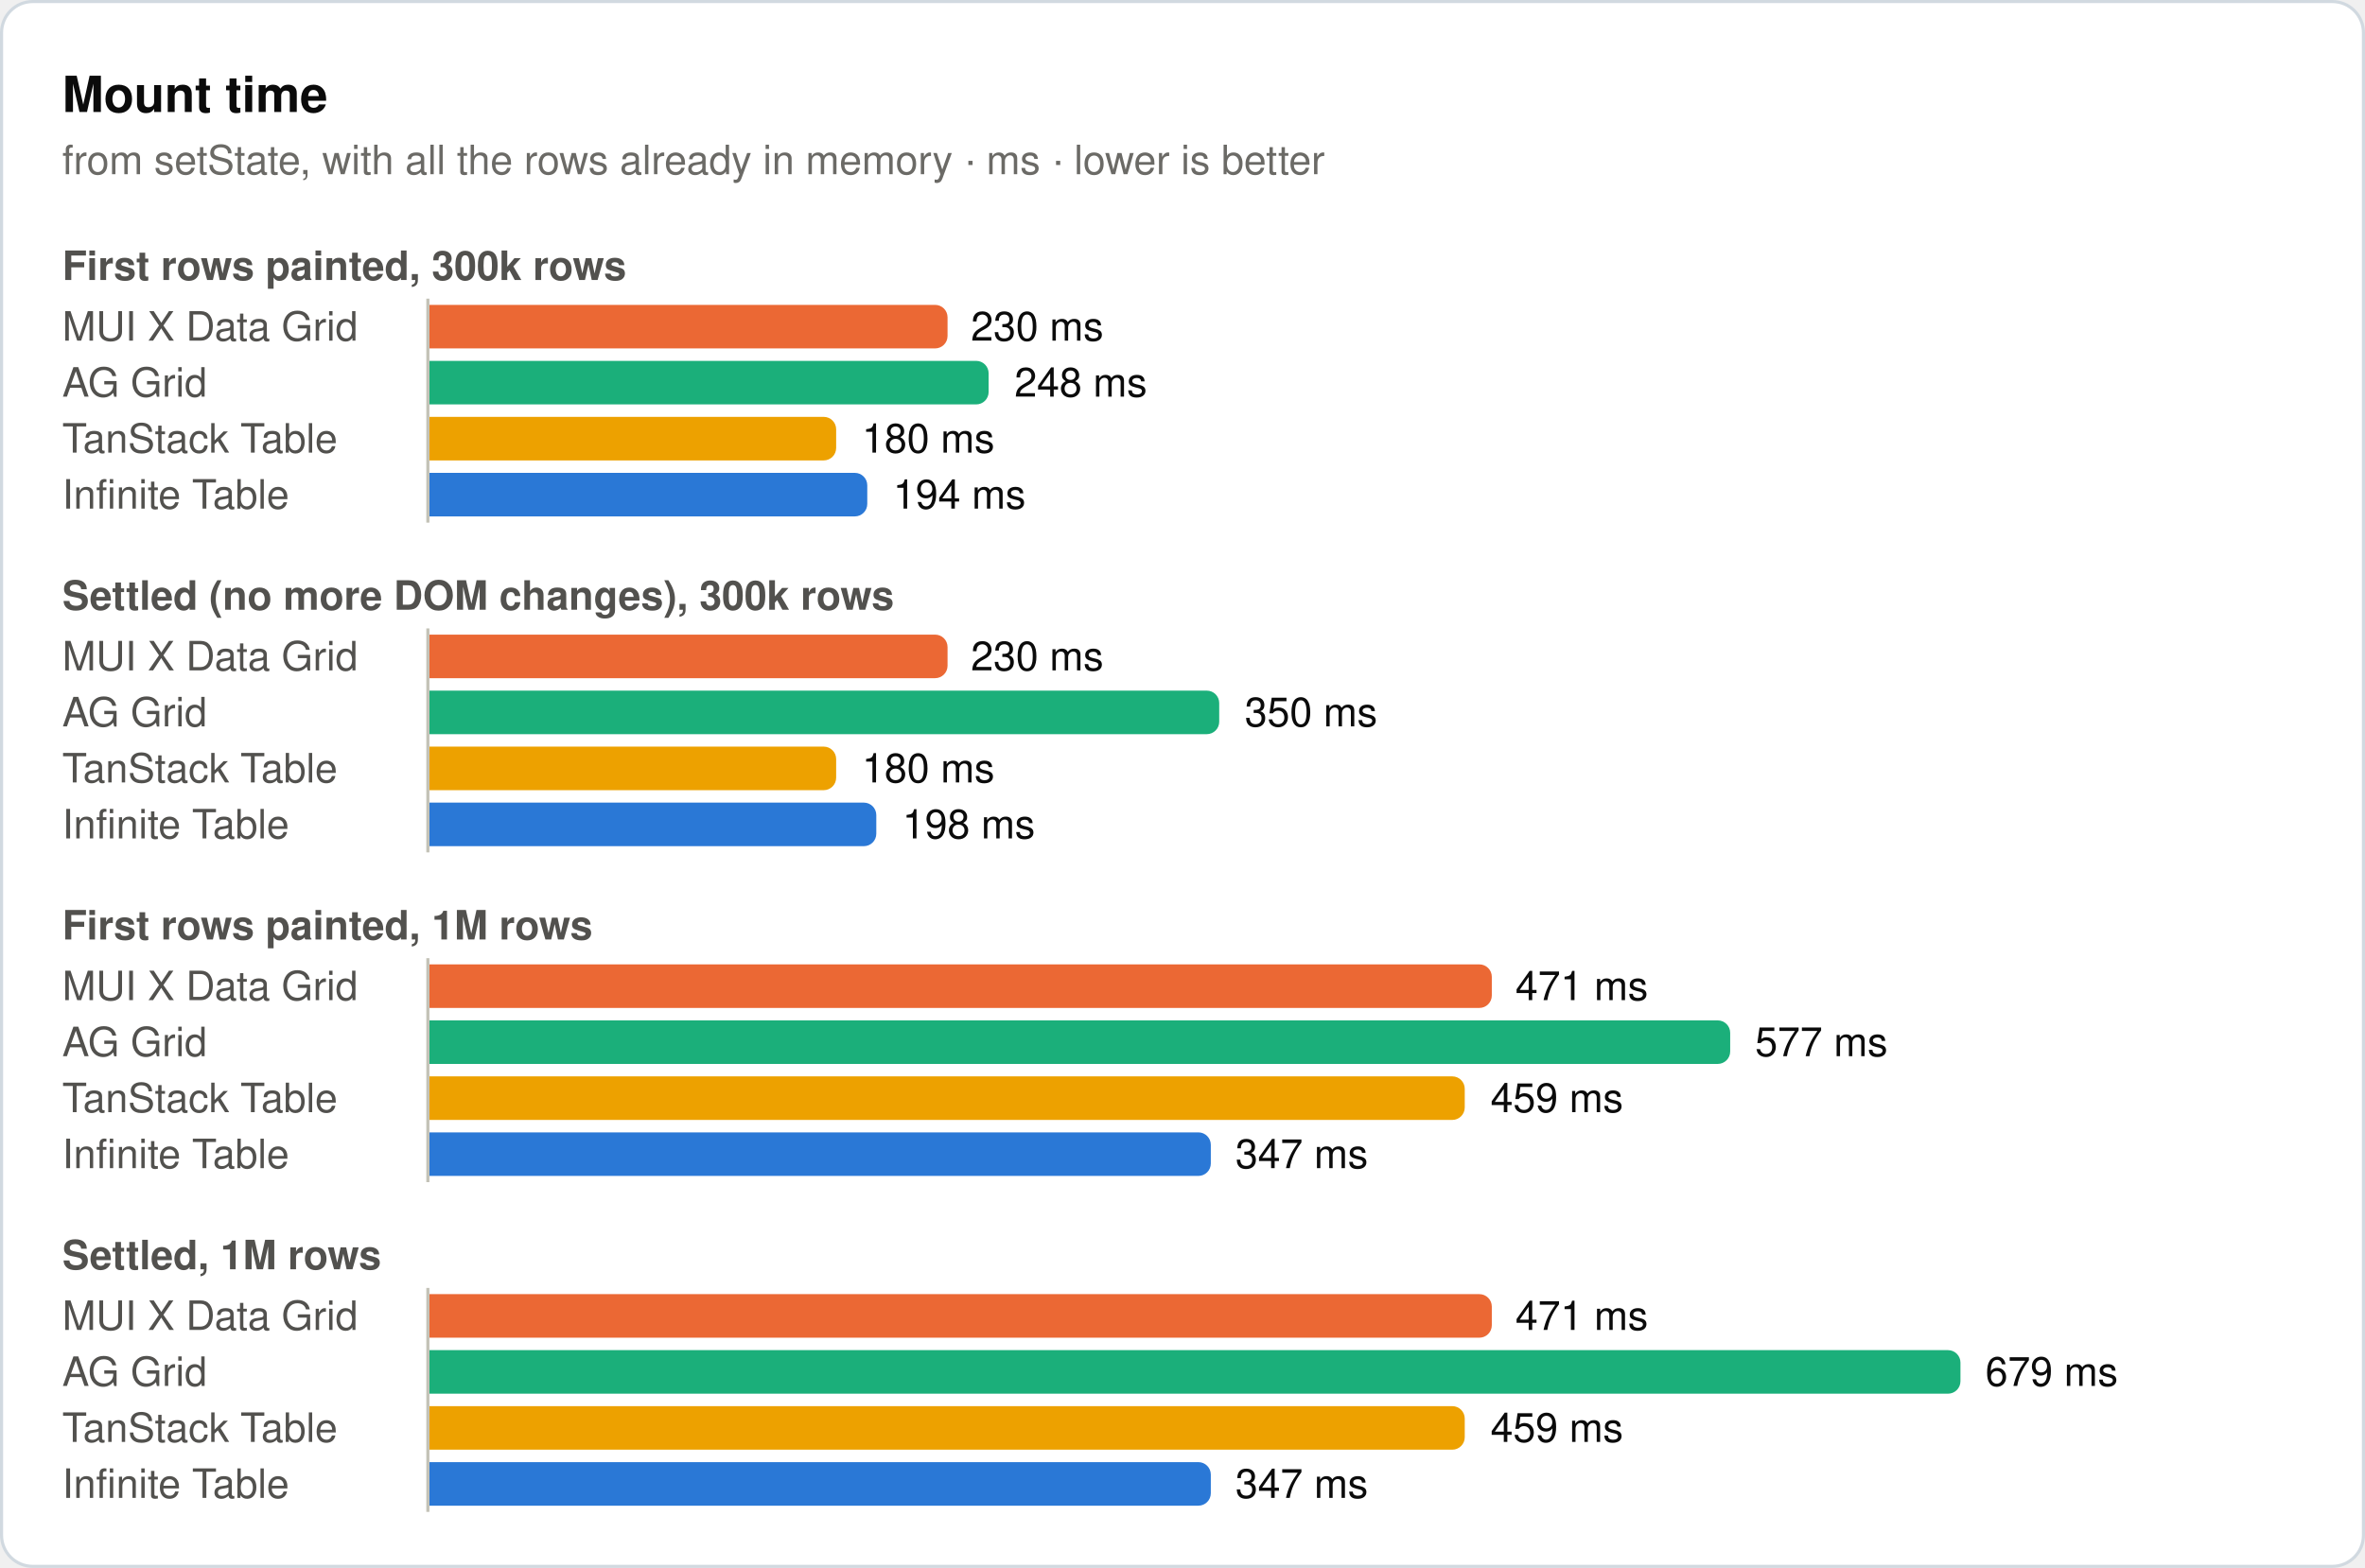
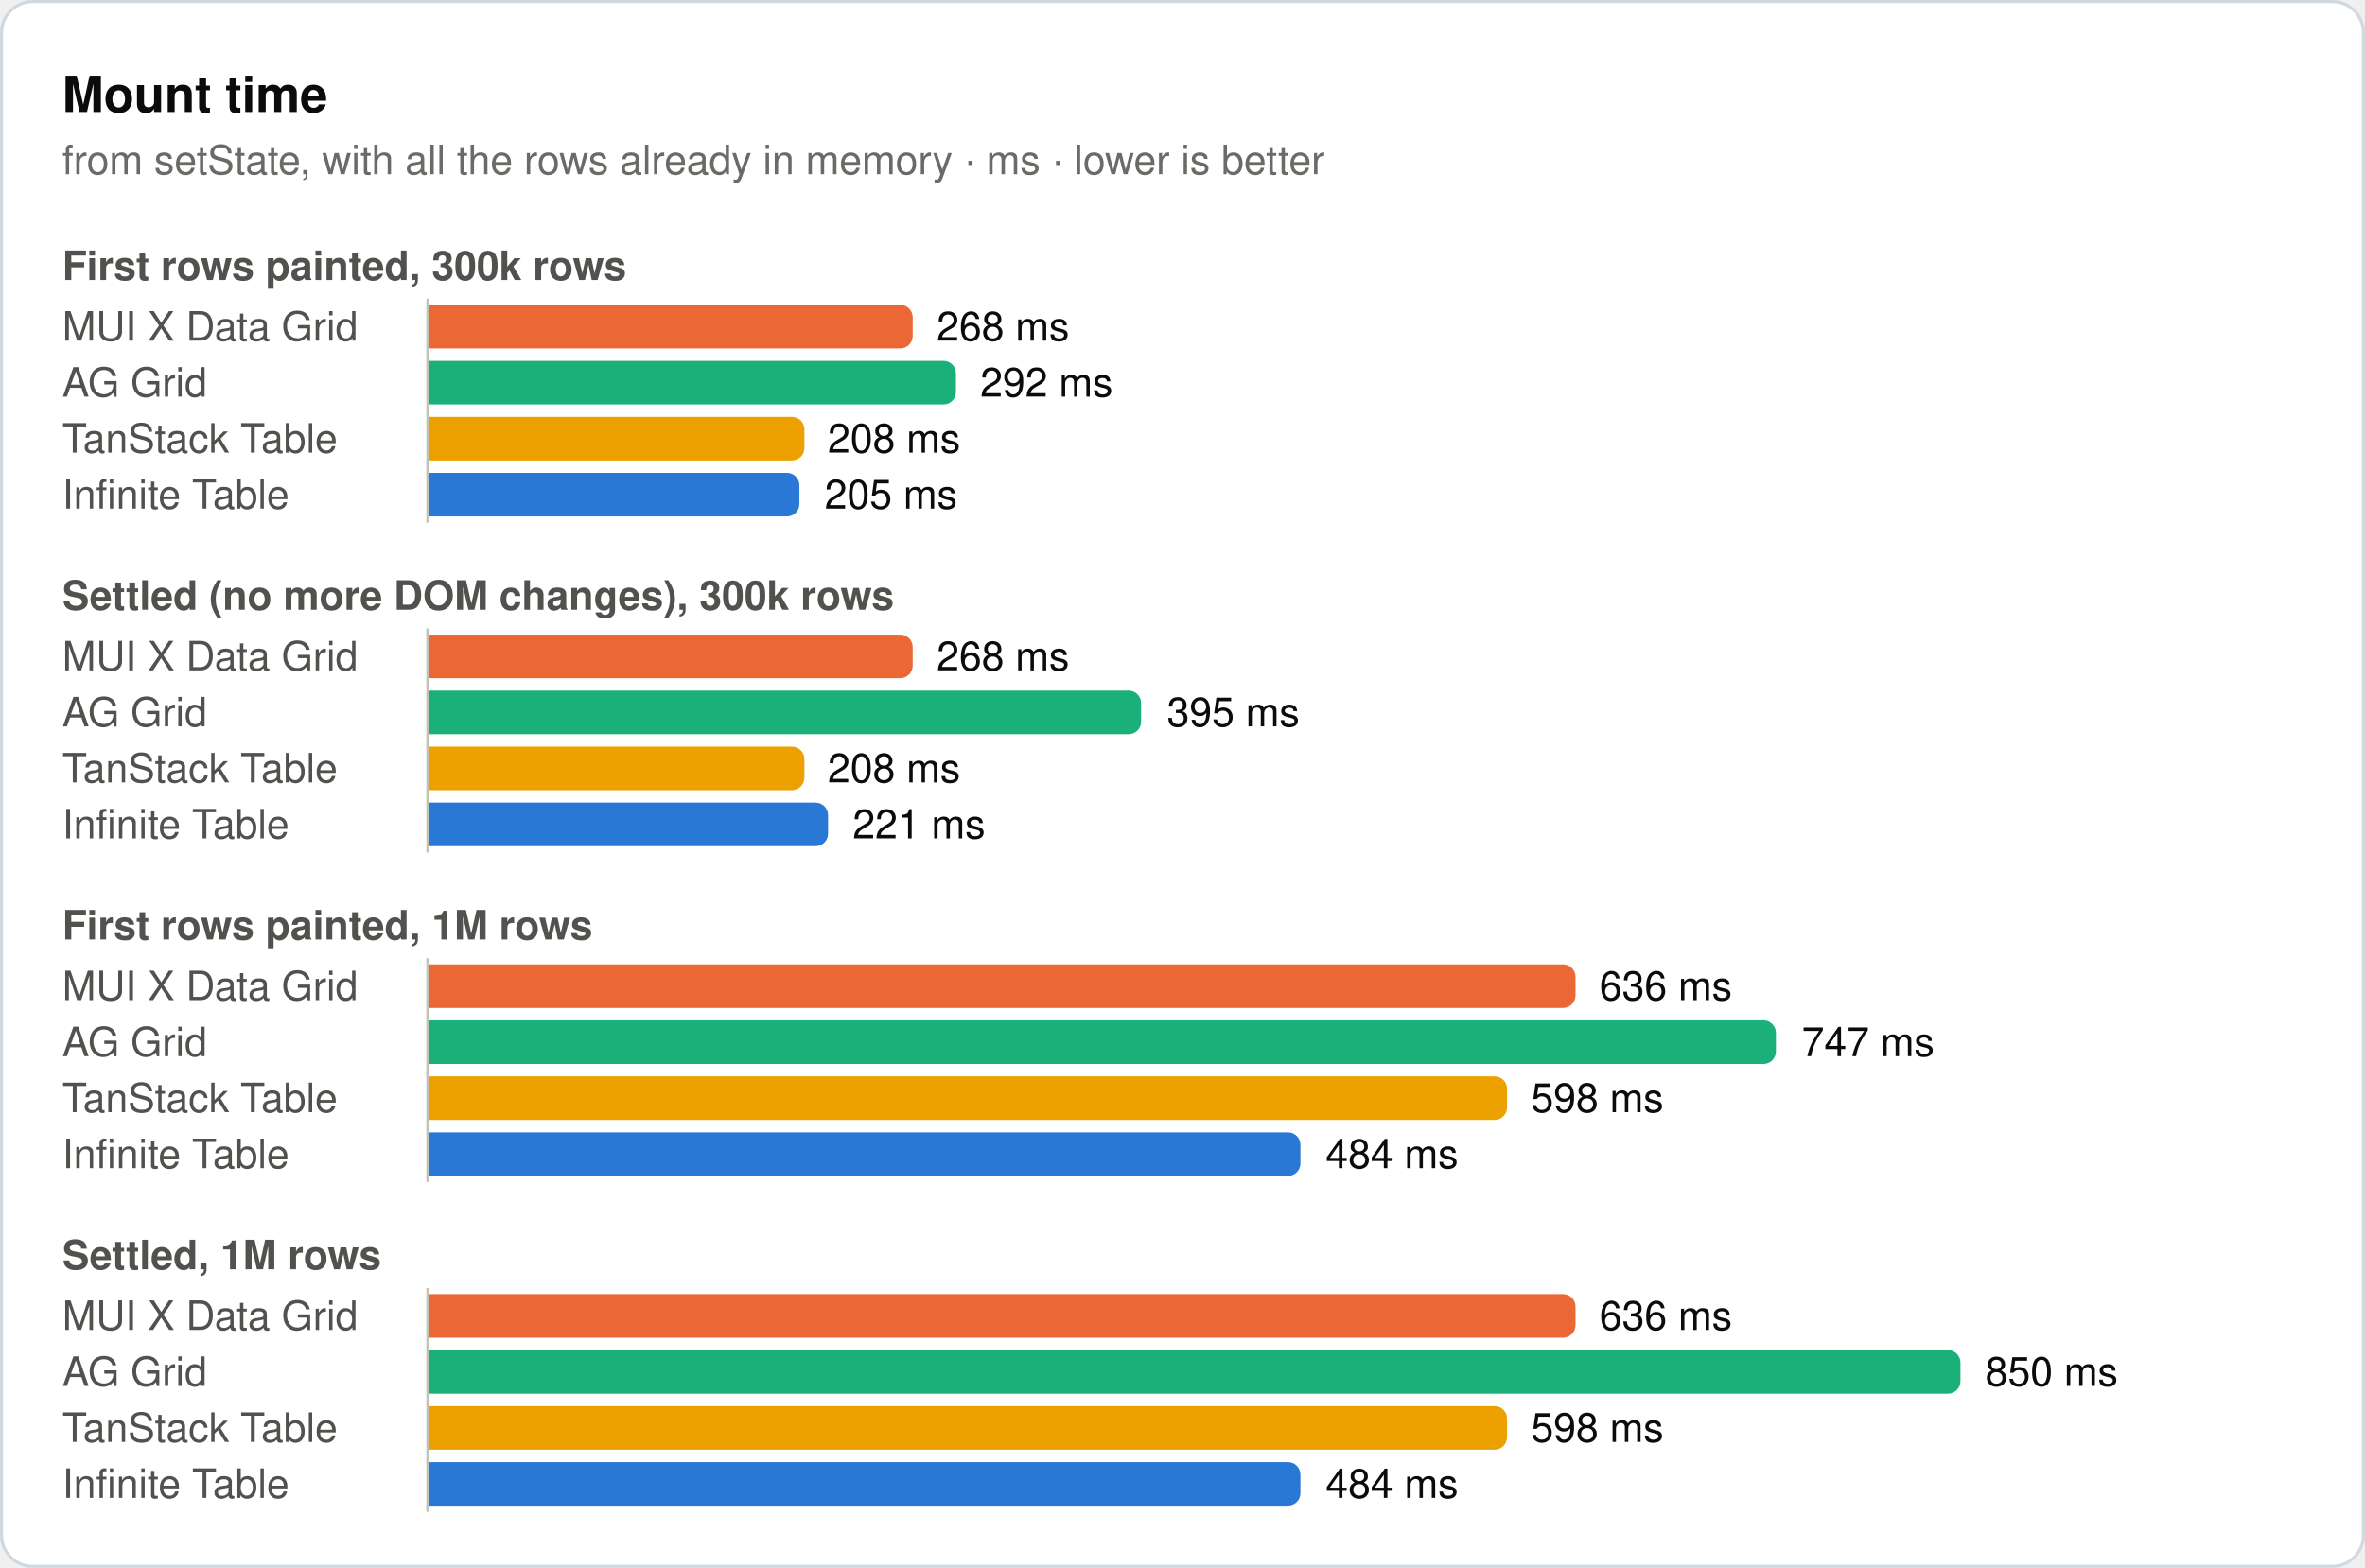
<svg xmlns="http://www.w3.org/2000/svg" width="760" height="504" viewBox="0 0 760 504" role="img">
  <rect x="0.5" y="0.5" width="759" height="503" rx="10" fill="#ffffff" stroke="#d1d9e0" />
  <text x="20" y="36" font-family="system-ui, -apple-system, 'Segoe UI', Helvetica, Arial, sans-serif" font-size="16" font-weight="600" fill="#0b0b0b">Mount time</text>
  <text x="20" y="56" font-family="system-ui, -apple-system, 'Segoe UI', Helvetica, Arial, sans-serif" font-size="13" fill="#6b6a66">from setState, with all the rows already in memory · ms · lower is better</text>
  <text x="20" y="90" font-family="system-ui, -apple-system, 'Segoe UI', Helvetica, Arial, sans-serif" font-size="13" font-weight="600" fill="#52514e">First rows painted, 300k rows</text>
  <text x="20" y="109.5" font-family="system-ui, -apple-system, 'Segoe UI', Helvetica, Arial, sans-serif" font-size="13" fill="#52514e">MUI X Data Grid</text>
-   <path d="M138,98H300.5a4,4 0 0 1 4,4V108a4,4 0 0 1 -4,4H138Z" fill="#eb6834" />
-   <text x="312" y="109.5" font-family="system-ui, -apple-system, 'Segoe UI', Helvetica, Arial, sans-serif" font-size="13" fill="#0b0b0b">230 ms</text>
+   <path d="M138,98H289.3a4,4 0 0 1 4,4V108a4,4 0 0 1 -4,4H138Z" fill="#eb6834" />
+   <text x="301" y="109.5" font-family="system-ui, -apple-system, 'Segoe UI', Helvetica, Arial, sans-serif" font-size="13" fill="#0b0b0b">268 ms</text>
  <text x="20" y="127.5" font-family="system-ui, -apple-system, 'Segoe UI', Helvetica, Arial, sans-serif" font-size="13" fill="#52514e">AG Grid</text>
-   <path d="M138,116H313.7a4,4 0 0 1 4,4V126a4,4 0 0 1 -4,4H138Z" fill="#1baf7a" />
-   <text x="326" y="127.5" font-family="system-ui, -apple-system, 'Segoe UI', Helvetica, Arial, sans-serif" font-size="13" fill="#0b0b0b">248 ms</text>
+   <path d="M138,116H303.2a4,4 0 0 1 4,4V126a4,4 0 0 1 -4,4H138Z" fill="#1baf7a" />
+   <text x="315" y="127.5" font-family="system-ui, -apple-system, 'Segoe UI', Helvetica, Arial, sans-serif" font-size="13" fill="#0b0b0b">292 ms</text>
  <text x="20" y="145.5" font-family="system-ui, -apple-system, 'Segoe UI', Helvetica, Arial, sans-serif" font-size="13" fill="#52514e">TanStack Table</text>
-   <path d="M138,134H264.7a4,4 0 0 1 4,4V144a4,4 0 0 1 -4,4H138Z" fill="#eda100" />
-   <text x="277" y="145.5" font-family="system-ui, -apple-system, 'Segoe UI', Helvetica, Arial, sans-serif" font-size="13" fill="#0b0b0b">180 ms</text>
+   <path d="M138,134H254.5a4,4 0 0 1 4,4V144a4,4 0 0 1 -4,4H138Z" fill="#eda100" />
+   <text x="266" y="145.5" font-family="system-ui, -apple-system, 'Segoe UI', Helvetica, Arial, sans-serif" font-size="13" fill="#0b0b0b">208 ms</text>
  <text x="20" y="163.5" font-family="system-ui, -apple-system, 'Segoe UI', Helvetica, Arial, sans-serif" font-size="13" fill="#52514e">Infinite Table</text>
-   <path d="M138,152H274.7a4,4 0 0 1 4,4V162a4,4 0 0 1 -4,4H138Z" fill="#2a78d6" />
-   <text x="287" y="163.5" font-family="system-ui, -apple-system, 'Segoe UI', Helvetica, Arial, sans-serif" font-size="13" fill="#0b0b0b">194 ms</text>
+   <path d="M138,152H252.9a4,4 0 0 1 4,4V162a4,4 0 0 1 -4,4H138Z" fill="#2a78d6" />
+   <text x="265" y="163.5" font-family="system-ui, -apple-system, 'Segoe UI', Helvetica, Arial, sans-serif" font-size="13" fill="#0b0b0b">205 ms</text>
  <line x1="137.5" y1="96" x2="137.5" y2="168" stroke="#c3c2b7" stroke-width="1" />
  <text x="20" y="196" font-family="system-ui, -apple-system, 'Segoe UI', Helvetica, Arial, sans-serif" font-size="13" font-weight="600" fill="#52514e">Settled (no more DOM changes), 300k rows</text>
  <text x="20" y="215.5" font-family="system-ui, -apple-system, 'Segoe UI', Helvetica, Arial, sans-serif" font-size="13" fill="#52514e">MUI X Data Grid</text>
-   <path d="M138,204H300.5a4,4 0 0 1 4,4V214a4,4 0 0 1 -4,4H138Z" fill="#eb6834" />
-   <text x="312" y="215.5" font-family="system-ui, -apple-system, 'Segoe UI', Helvetica, Arial, sans-serif" font-size="13" fill="#0b0b0b">230 ms</text>
+   <path d="M138,204H289.3a4,4 0 0 1 4,4V214a4,4 0 0 1 -4,4H138Z" fill="#eb6834" />
+   <text x="301" y="215.5" font-family="system-ui, -apple-system, 'Segoe UI', Helvetica, Arial, sans-serif" font-size="13" fill="#0b0b0b">268 ms</text>
  <text x="20" y="233.5" font-family="system-ui, -apple-system, 'Segoe UI', Helvetica, Arial, sans-serif" font-size="13" fill="#52514e">AG Grid</text>
-   <path d="M138,222H387.8a4,4 0 0 1 4,4V232a4,4 0 0 1 -4,4H138Z" fill="#1baf7a" />
-   <text x="400" y="233.5" font-family="system-ui, -apple-system, 'Segoe UI', Helvetica, Arial, sans-serif" font-size="13" fill="#0b0b0b">350 ms</text>
+   <path d="M138,222H362.7a4,4 0 0 1 4,4V232a4,4 0 0 1 -4,4H138Z" fill="#1baf7a" />
+   <text x="375" y="233.5" font-family="system-ui, -apple-system, 'Segoe UI', Helvetica, Arial, sans-serif" font-size="13" fill="#0b0b0b">395 ms</text>
  <text x="20" y="251.5" font-family="system-ui, -apple-system, 'Segoe UI', Helvetica, Arial, sans-serif" font-size="13" fill="#52514e">TanStack Table</text>
-   <path d="M138,240H264.7a4,4 0 0 1 4,4V250a4,4 0 0 1 -4,4H138Z" fill="#eda100" />
-   <text x="277" y="251.5" font-family="system-ui, -apple-system, 'Segoe UI', Helvetica, Arial, sans-serif" font-size="13" fill="#0b0b0b">180 ms</text>
+   <path d="M138,240H254.5a4,4 0 0 1 4,4V250a4,4 0 0 1 -4,4H138Z" fill="#eda100" />
+   <text x="266" y="251.5" font-family="system-ui, -apple-system, 'Segoe UI', Helvetica, Arial, sans-serif" font-size="13" fill="#0b0b0b">208 ms</text>
  <text x="20" y="269.5" font-family="system-ui, -apple-system, 'Segoe UI', Helvetica, Arial, sans-serif" font-size="13" fill="#52514e">Infinite Table</text>
-   <path d="M138,258H277.6a4,4 0 0 1 4,4V268a4,4 0 0 1 -4,4H138Z" fill="#2a78d6" />
-   <text x="290" y="269.5" font-family="system-ui, -apple-system, 'Segoe UI', Helvetica, Arial, sans-serif" font-size="13" fill="#0b0b0b">198 ms</text>
+   <path d="M138,258H262.1a4,4 0 0 1 4,4V268a4,4 0 0 1 -4,4H138Z" fill="#2a78d6" />
+   <text x="274" y="269.5" font-family="system-ui, -apple-system, 'Segoe UI', Helvetica, Arial, sans-serif" font-size="13" fill="#0b0b0b">221 ms</text>
  <line x1="137.5" y1="202" x2="137.5" y2="274" stroke="#c3c2b7" stroke-width="1" />
  <text x="20" y="302" font-family="system-ui, -apple-system, 'Segoe UI', Helvetica, Arial, sans-serif" font-size="13" font-weight="600" fill="#52514e">First rows painted, 1M rows</text>
  <text x="20" y="321.5" font-family="system-ui, -apple-system, 'Segoe UI', Helvetica, Arial, sans-serif" font-size="13" fill="#52514e">MUI X Data Grid</text>
-   <path d="M138,310H475.4a4,4 0 0 1 4,4V320a4,4 0 0 1 -4,4H138Z" fill="#eb6834" />
-   <text x="487" y="321.5" font-family="system-ui, -apple-system, 'Segoe UI', Helvetica, Arial, sans-serif" font-size="13" fill="#0b0b0b">471 ms</text>
+   <path d="M138,310H502.3a4,4 0 0 1 4,4V320a4,4 0 0 1 -4,4H138Z" fill="#eb6834" />
+   <text x="514" y="321.5" font-family="system-ui, -apple-system, 'Segoe UI', Helvetica, Arial, sans-serif" font-size="13" fill="#0b0b0b">636 ms</text>
  <text x="20" y="339.5" font-family="system-ui, -apple-system, 'Segoe UI', Helvetica, Arial, sans-serif" font-size="13" fill="#52514e">AG Grid</text>
-   <path d="M138,328H552a4,4 0 0 1 4,4V338a4,4 0 0 1 -4,4H138Z" fill="#1baf7a" />
-   <text x="564" y="339.5" font-family="system-ui, -apple-system, 'Segoe UI', Helvetica, Arial, sans-serif" font-size="13" fill="#0b0b0b">577 ms</text>
+   <path d="M138,328H566.7a4,4 0 0 1 4,4V338a4,4 0 0 1 -4,4H138Z" fill="#1baf7a" />
+   <text x="579" y="339.5" font-family="system-ui, -apple-system, 'Segoe UI', Helvetica, Arial, sans-serif" font-size="13" fill="#0b0b0b">747 ms</text>
  <text x="20" y="357.5" font-family="system-ui, -apple-system, 'Segoe UI', Helvetica, Arial, sans-serif" font-size="13" fill="#52514e">TanStack Table</text>
-   <path d="M138,346H466.7a4,4 0 0 1 4,4V356a4,4 0 0 1 -4,4H138Z" fill="#eda100" />
-   <text x="479" y="357.5" font-family="system-ui, -apple-system, 'Segoe UI', Helvetica, Arial, sans-serif" font-size="13" fill="#0b0b0b">459 ms</text>
+   <path d="M138,346H480.3a4,4 0 0 1 4,4V356a4,4 0 0 1 -4,4H138Z" fill="#eda100" />
+   <text x="492" y="357.5" font-family="system-ui, -apple-system, 'Segoe UI', Helvetica, Arial, sans-serif" font-size="13" fill="#0b0b0b">598 ms</text>
  <text x="20" y="375.5" font-family="system-ui, -apple-system, 'Segoe UI', Helvetica, Arial, sans-serif" font-size="13" fill="#52514e">Infinite Table</text>
-   <path d="M138,364H385.1a4,4 0 0 1 4,4V374a4,4 0 0 1 -4,4H138Z" fill="#2a78d6" />
-   <text x="397" y="375.5" font-family="system-ui, -apple-system, 'Segoe UI', Helvetica, Arial, sans-serif" font-size="13" fill="#0b0b0b">347 ms</text>
+   <path d="M138,364H413.9a4,4 0 0 1 4,4V374a4,4 0 0 1 -4,4H138Z" fill="#2a78d6" />
+   <text x="426" y="375.5" font-family="system-ui, -apple-system, 'Segoe UI', Helvetica, Arial, sans-serif" font-size="13" fill="#0b0b0b">484 ms</text>
  <line x1="137.5" y1="308" x2="137.5" y2="380" stroke="#c3c2b7" stroke-width="1" />
  <text x="20" y="408" font-family="system-ui, -apple-system, 'Segoe UI', Helvetica, Arial, sans-serif" font-size="13" font-weight="600" fill="#52514e">Settled, 1M rows</text>
  <text x="20" y="427.5" font-family="system-ui, -apple-system, 'Segoe UI', Helvetica, Arial, sans-serif" font-size="13" fill="#52514e">MUI X Data Grid</text>
-   <path d="M138,416H475.4a4,4 0 0 1 4,4V426a4,4 0 0 1 -4,4H138Z" fill="#eb6834" />
-   <text x="487" y="427.5" font-family="system-ui, -apple-system, 'Segoe UI', Helvetica, Arial, sans-serif" font-size="13" fill="#0b0b0b">471 ms</text>
+   <path d="M138,416H502.3a4,4 0 0 1 4,4V426a4,4 0 0 1 -4,4H138Z" fill="#eb6834" />
+   <text x="514" y="427.5" font-family="system-ui, -apple-system, 'Segoe UI', Helvetica, Arial, sans-serif" font-size="13" fill="#0b0b0b">636 ms</text>
  <text x="20" y="445.5" font-family="system-ui, -apple-system, 'Segoe UI', Helvetica, Arial, sans-serif" font-size="13" fill="#52514e">AG Grid</text>
  <path d="M138,434H626a4,4 0 0 1 4,4V444a4,4 0 0 1 -4,4H138Z" fill="#1baf7a" />
-   <text x="638" y="445.5" font-family="system-ui, -apple-system, 'Segoe UI', Helvetica, Arial, sans-serif" font-size="13" fill="#0b0b0b">679 ms</text>
+   <text x="638" y="445.5" font-family="system-ui, -apple-system, 'Segoe UI', Helvetica, Arial, sans-serif" font-size="13" fill="#0b0b0b">850 ms</text>
  <text x="20" y="463.5" font-family="system-ui, -apple-system, 'Segoe UI', Helvetica, Arial, sans-serif" font-size="13" fill="#52514e">TanStack Table</text>
-   <path d="M138,452H466.7a4,4 0 0 1 4,4V462a4,4 0 0 1 -4,4H138Z" fill="#eda100" />
-   <text x="479" y="463.5" font-family="system-ui, -apple-system, 'Segoe UI', Helvetica, Arial, sans-serif" font-size="13" fill="#0b0b0b">459 ms</text>
+   <path d="M138,452H480.3a4,4 0 0 1 4,4V462a4,4 0 0 1 -4,4H138Z" fill="#eda100" />
+   <text x="492" y="463.5" font-family="system-ui, -apple-system, 'Segoe UI', Helvetica, Arial, sans-serif" font-size="13" fill="#0b0b0b">598 ms</text>
  <text x="20" y="481.5" font-family="system-ui, -apple-system, 'Segoe UI', Helvetica, Arial, sans-serif" font-size="13" fill="#52514e">Infinite Table</text>
-   <path d="M138,470H385.1a4,4 0 0 1 4,4V480a4,4 0 0 1 -4,4H138Z" fill="#2a78d6" />
-   <text x="397" y="481.5" font-family="system-ui, -apple-system, 'Segoe UI', Helvetica, Arial, sans-serif" font-size="13" fill="#0b0b0b">347 ms</text>
+   <path d="M138,470H413.9a4,4 0 0 1 4,4V480a4,4 0 0 1 -4,4H138Z" fill="#2a78d6" />
+   <text x="426" y="481.5" font-family="system-ui, -apple-system, 'Segoe UI', Helvetica, Arial, sans-serif" font-size="13" fill="#0b0b0b">484 ms</text>
  <line x1="137.5" y1="414" x2="137.5" y2="486" stroke="#c3c2b7" stroke-width="1" />
</svg>
